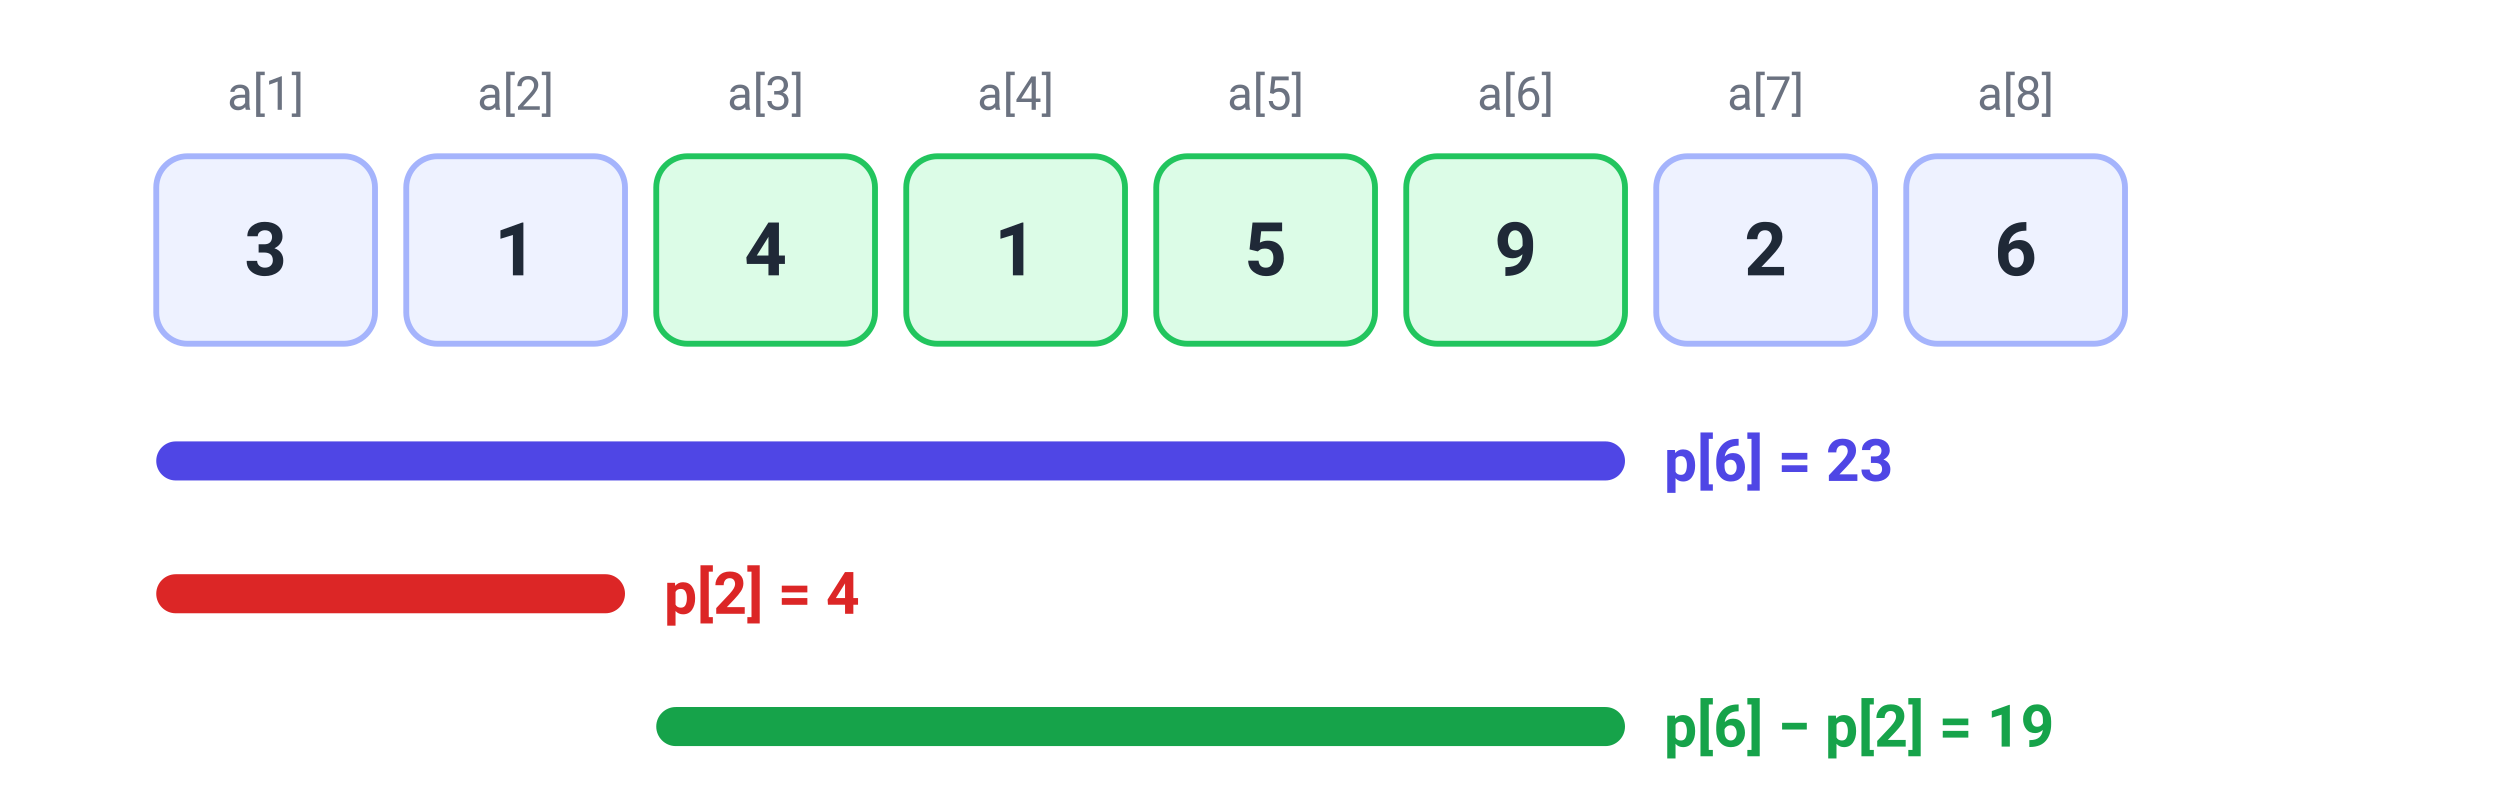
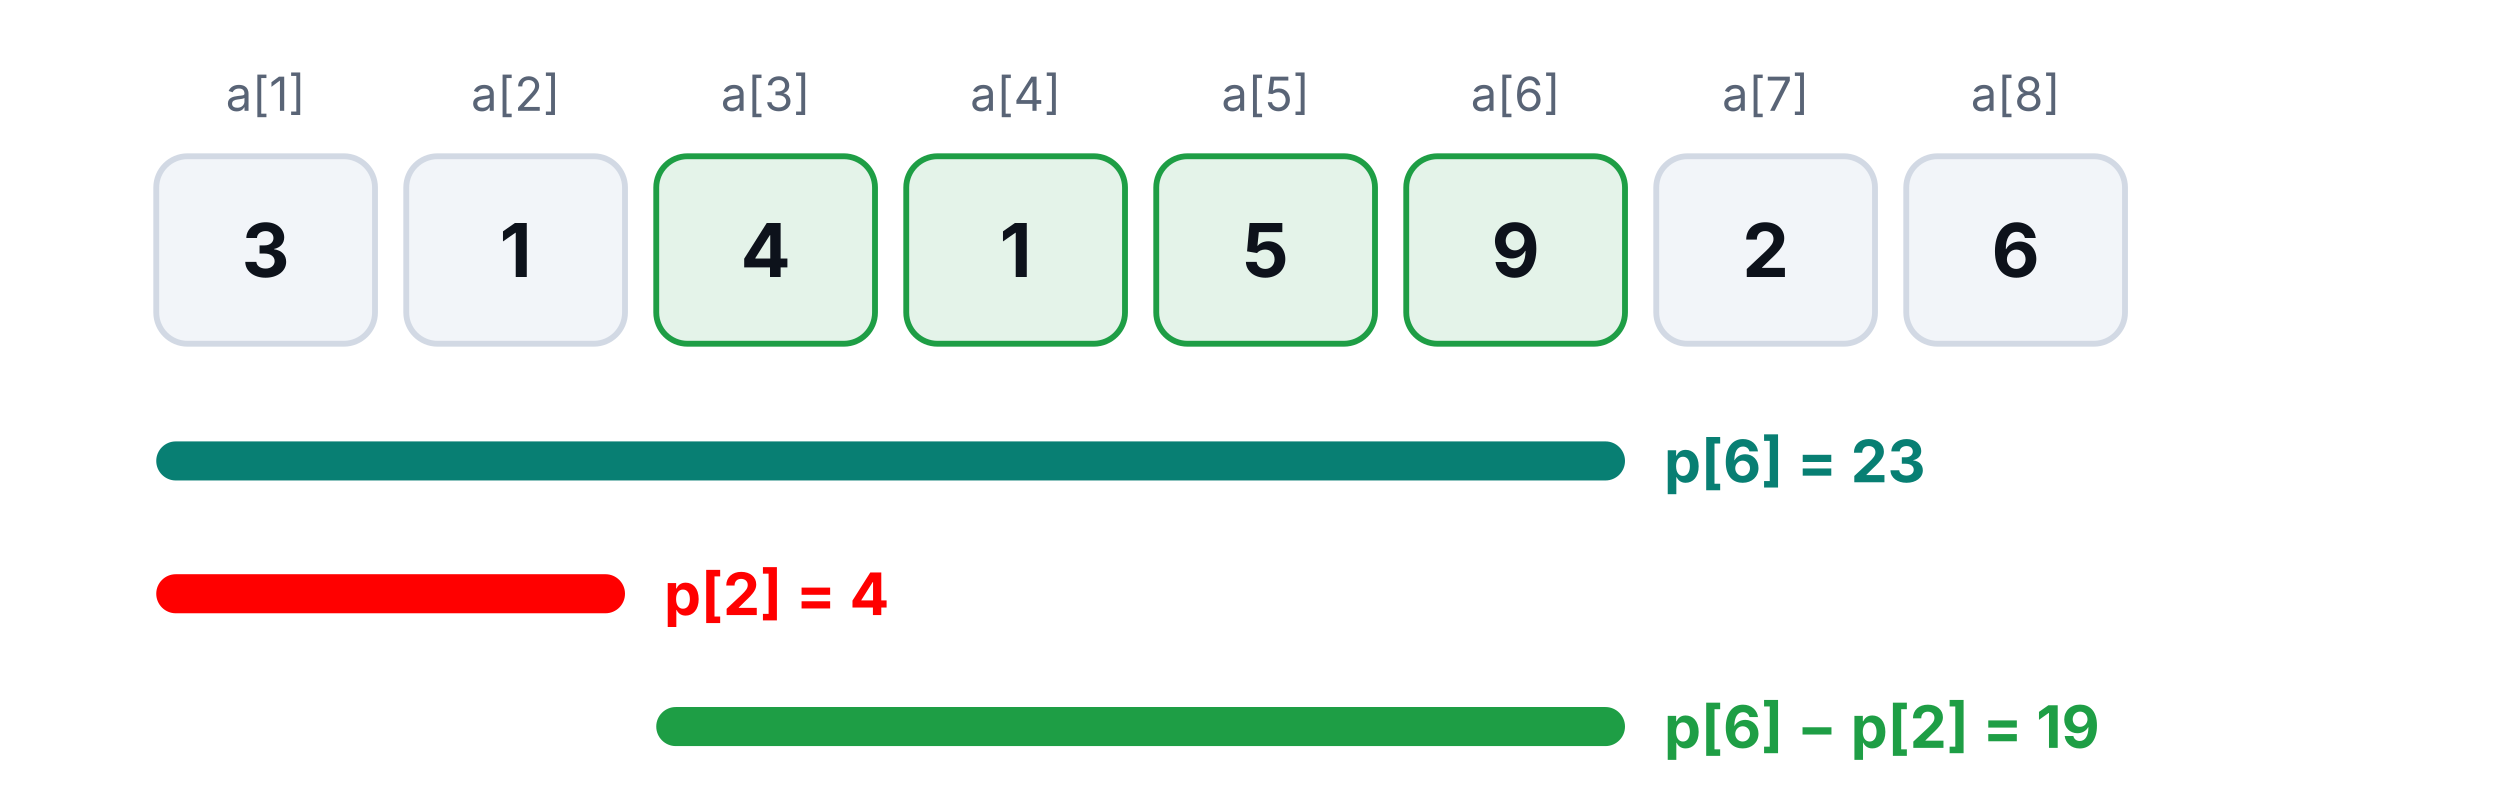
- <svg xmlns="http://www.w3.org/2000/svg" width="640" height="206" viewBox="0 0 640 206" font-family="'Segoe UI', Roboto, 'Helvetica Neue', Arial, sans-serif" role="img">
+ <svg xmlns="http://www.w3.org/2000/svg" width="640" height="206" viewBox="0 0 640 206" font-family="Inter, system-ui, 'Segoe UI', Roboto, Arial, sans-serif" role="img">
  <defs />
-   <rect x="40.0" y="40.0" width="56.0" height="48.0" rx="8" fill="#eef2ff" stroke="#a5b4fc" stroke-width="1.5" />
-   <text x="68.0" y="64.0" font-size="19" fill="#1f2937" font-weight="700" text-anchor="middle" dominant-baseline="central">3</text>
-   <text x="68.0" y="24.0" font-size="12" fill="#6b7280" font-weight="400" text-anchor="middle" dominant-baseline="central">a[1]</text>
-   <rect x="104.0" y="40.0" width="56.0" height="48.0" rx="8" fill="#eef2ff" stroke="#a5b4fc" stroke-width="1.5" />
-   <text x="132.0" y="64.0" font-size="19" fill="#1f2937" font-weight="700" text-anchor="middle" dominant-baseline="central">1</text>
-   <text x="132.0" y="24.0" font-size="12" fill="#6b7280" font-weight="400" text-anchor="middle" dominant-baseline="central">a[2]</text>
-   <rect x="168.0" y="40.0" width="56.0" height="48.0" rx="8" fill="#dcfce7" stroke="#22c55e" stroke-width="1.5" />
-   <text x="196.0" y="64.0" font-size="19" fill="#1f2937" font-weight="700" text-anchor="middle" dominant-baseline="central">4</text>
-   <text x="196.0" y="24.0" font-size="12" fill="#6b7280" font-weight="400" text-anchor="middle" dominant-baseline="central">a[3]</text>
-   <rect x="232.0" y="40.0" width="56.0" height="48.0" rx="8" fill="#dcfce7" stroke="#22c55e" stroke-width="1.5" />
-   <text x="260.0" y="64.0" font-size="19" fill="#1f2937" font-weight="700" text-anchor="middle" dominant-baseline="central">1</text>
-   <text x="260.0" y="24.0" font-size="12" fill="#6b7280" font-weight="400" text-anchor="middle" dominant-baseline="central">a[4]</text>
-   <rect x="296.0" y="40.0" width="56.0" height="48.0" rx="8" fill="#dcfce7" stroke="#22c55e" stroke-width="1.5" />
-   <text x="324.0" y="64.0" font-size="19" fill="#1f2937" font-weight="700" text-anchor="middle" dominant-baseline="central">5</text>
-   <text x="324.0" y="24.0" font-size="12" fill="#6b7280" font-weight="400" text-anchor="middle" dominant-baseline="central">a[5]</text>
-   <rect x="360.0" y="40.0" width="56.0" height="48.0" rx="8" fill="#dcfce7" stroke="#22c55e" stroke-width="1.5" />
-   <text x="388.0" y="64.0" font-size="19" fill="#1f2937" font-weight="700" text-anchor="middle" dominant-baseline="central">9</text>
-   <text x="388.0" y="24.0" font-size="12" fill="#6b7280" font-weight="400" text-anchor="middle" dominant-baseline="central">a[6]</text>
-   <rect x="424.0" y="40.0" width="56.0" height="48.0" rx="8" fill="#eef2ff" stroke="#a5b4fc" stroke-width="1.5" />
-   <text x="452.0" y="64.0" font-size="19" fill="#1f2937" font-weight="700" text-anchor="middle" dominant-baseline="central">2</text>
-   <text x="452.0" y="24.0" font-size="12" fill="#6b7280" font-weight="400" text-anchor="middle" dominant-baseline="central">a[7]</text>
-   <rect x="488.0" y="40.0" width="56.0" height="48.0" rx="8" fill="#eef2ff" stroke="#a5b4fc" stroke-width="1.5" />
-   <text x="516.0" y="64.0" font-size="19" fill="#1f2937" font-weight="700" text-anchor="middle" dominant-baseline="central">6</text>
-   <text x="516.0" y="24.0" font-size="12" fill="#6b7280" font-weight="400" text-anchor="middle" dominant-baseline="central">a[8]</text>
-   <rect x="40.0" y="113.0" width="376.0" height="10" rx="5.0" fill="#4f46e5" />
-   <text x="426.0" y="118.0" font-size="15" fill="#4f46e5" font-weight="700" text-anchor="start" dominant-baseline="central">p[6] = 23</text>
-   <rect x="40.0" y="147.0" width="120.0" height="10" rx="5.0" fill="#dc2626" />
-   <text x="170.0" y="152.0" font-size="15" fill="#dc2626" font-weight="700" text-anchor="start" dominant-baseline="central">p[2] = 4</text>
-   <rect x="168.0" y="181.0" width="248.0" height="10" rx="5.0" fill="#16a34a" />
-   <text x="426.0" y="186.0" font-size="15" fill="#16a34a" font-weight="700" text-anchor="start" dominant-baseline="central">p[6] − p[2] = 19</text>
+   <rect x="40.0" y="40.0" width="56.0" height="48.0" rx="8" fill="#f2f5f9" stroke="#d2d9e4" stroke-width="1.5" />
+   <text x="68.0" y="64.0" font-size="19" fill="#0d121b" font-weight="700" text-anchor="middle" dominant-baseline="central">3</text>
+   <text x="68.0" y="24.0" font-size="12" fill="#596476" font-weight="400" text-anchor="middle" dominant-baseline="central">a[1]</text>
+   <rect x="104.0" y="40.0" width="56.0" height="48.0" rx="8" fill="#f2f5f9" stroke="#d2d9e4" stroke-width="1.5" />
+   <text x="132.0" y="64.0" font-size="19" fill="#0d121b" font-weight="700" text-anchor="middle" dominant-baseline="central">1</text>
+   <text x="132.0" y="24.0" font-size="12" fill="#596476" font-weight="400" text-anchor="middle" dominant-baseline="central">a[2]</text>
+   <rect x="168.0" y="40.0" width="56.0" height="48.0" rx="8" fill="#e4f3e9" stroke="#1e9e45" stroke-width="1.5" />
+   <text x="196.0" y="64.0" font-size="19" fill="#0d121b" font-weight="700" text-anchor="middle" dominant-baseline="central">4</text>
+   <text x="196.0" y="24.0" font-size="12" fill="#596476" font-weight="400" text-anchor="middle" dominant-baseline="central">a[3]</text>
+   <rect x="232.0" y="40.0" width="56.0" height="48.0" rx="8" fill="#e4f3e9" stroke="#1e9e45" stroke-width="1.5" />
+   <text x="260.0" y="64.0" font-size="19" fill="#0d121b" font-weight="700" text-anchor="middle" dominant-baseline="central">1</text>
+   <text x="260.0" y="24.0" font-size="12" fill="#596476" font-weight="400" text-anchor="middle" dominant-baseline="central">a[4]</text>
+   <rect x="296.0" y="40.0" width="56.0" height="48.0" rx="8" fill="#e4f3e9" stroke="#1e9e45" stroke-width="1.5" />
+   <text x="324.0" y="64.0" font-size="19" fill="#0d121b" font-weight="700" text-anchor="middle" dominant-baseline="central">5</text>
+   <text x="324.0" y="24.0" font-size="12" fill="#596476" font-weight="400" text-anchor="middle" dominant-baseline="central">a[5]</text>
+   <rect x="360.0" y="40.0" width="56.0" height="48.0" rx="8" fill="#e4f3e9" stroke="#1e9e45" stroke-width="1.5" />
+   <text x="388.0" y="64.0" font-size="19" fill="#0d121b" font-weight="700" text-anchor="middle" dominant-baseline="central">9</text>
+   <text x="388.0" y="24.0" font-size="12" fill="#596476" font-weight="400" text-anchor="middle" dominant-baseline="central">a[6]</text>
+   <rect x="424.0" y="40.0" width="56.0" height="48.0" rx="8" fill="#f2f5f9" stroke="#d2d9e4" stroke-width="1.5" />
+   <text x="452.0" y="64.0" font-size="19" fill="#0d121b" font-weight="700" text-anchor="middle" dominant-baseline="central">2</text>
+   <text x="452.0" y="24.0" font-size="12" fill="#596476" font-weight="400" text-anchor="middle" dominant-baseline="central">a[7]</text>
+   <rect x="488.0" y="40.0" width="56.0" height="48.0" rx="8" fill="#f2f5f9" stroke="#d2d9e4" stroke-width="1.5" />
+   <text x="516.0" y="64.0" font-size="19" fill="#0d121b" font-weight="700" text-anchor="middle" dominant-baseline="central">6</text>
+   <text x="516.0" y="24.0" font-size="12" fill="#596476" font-weight="400" text-anchor="middle" dominant-baseline="central">a[8]</text>
+   <rect x="40.0" y="113.0" width="376.0" height="10" rx="5.0" fill="#087f73" />
+   <text x="426.0" y="118.0" font-size="15" fill="#087f73" font-weight="700" text-anchor="start" dominant-baseline="central">p[6] = 23</text>
+   <rect x="40.0" y="147.0" width="120.0" height="10" rx="5.0" fill="#ff0000" />
+   <text x="170.0" y="152.0" font-size="15" fill="#ff0000" font-weight="700" text-anchor="start" dominant-baseline="central">p[2] = 4</text>
+   <rect x="168.0" y="181.0" width="248.0" height="10" rx="5.0" fill="#1e9e45" />
+   <text x="426.0" y="186.0" font-size="15" fill="#1e9e45" font-weight="700" text-anchor="start" dominant-baseline="central">p[6] − p[2] = 19</text>
</svg>
